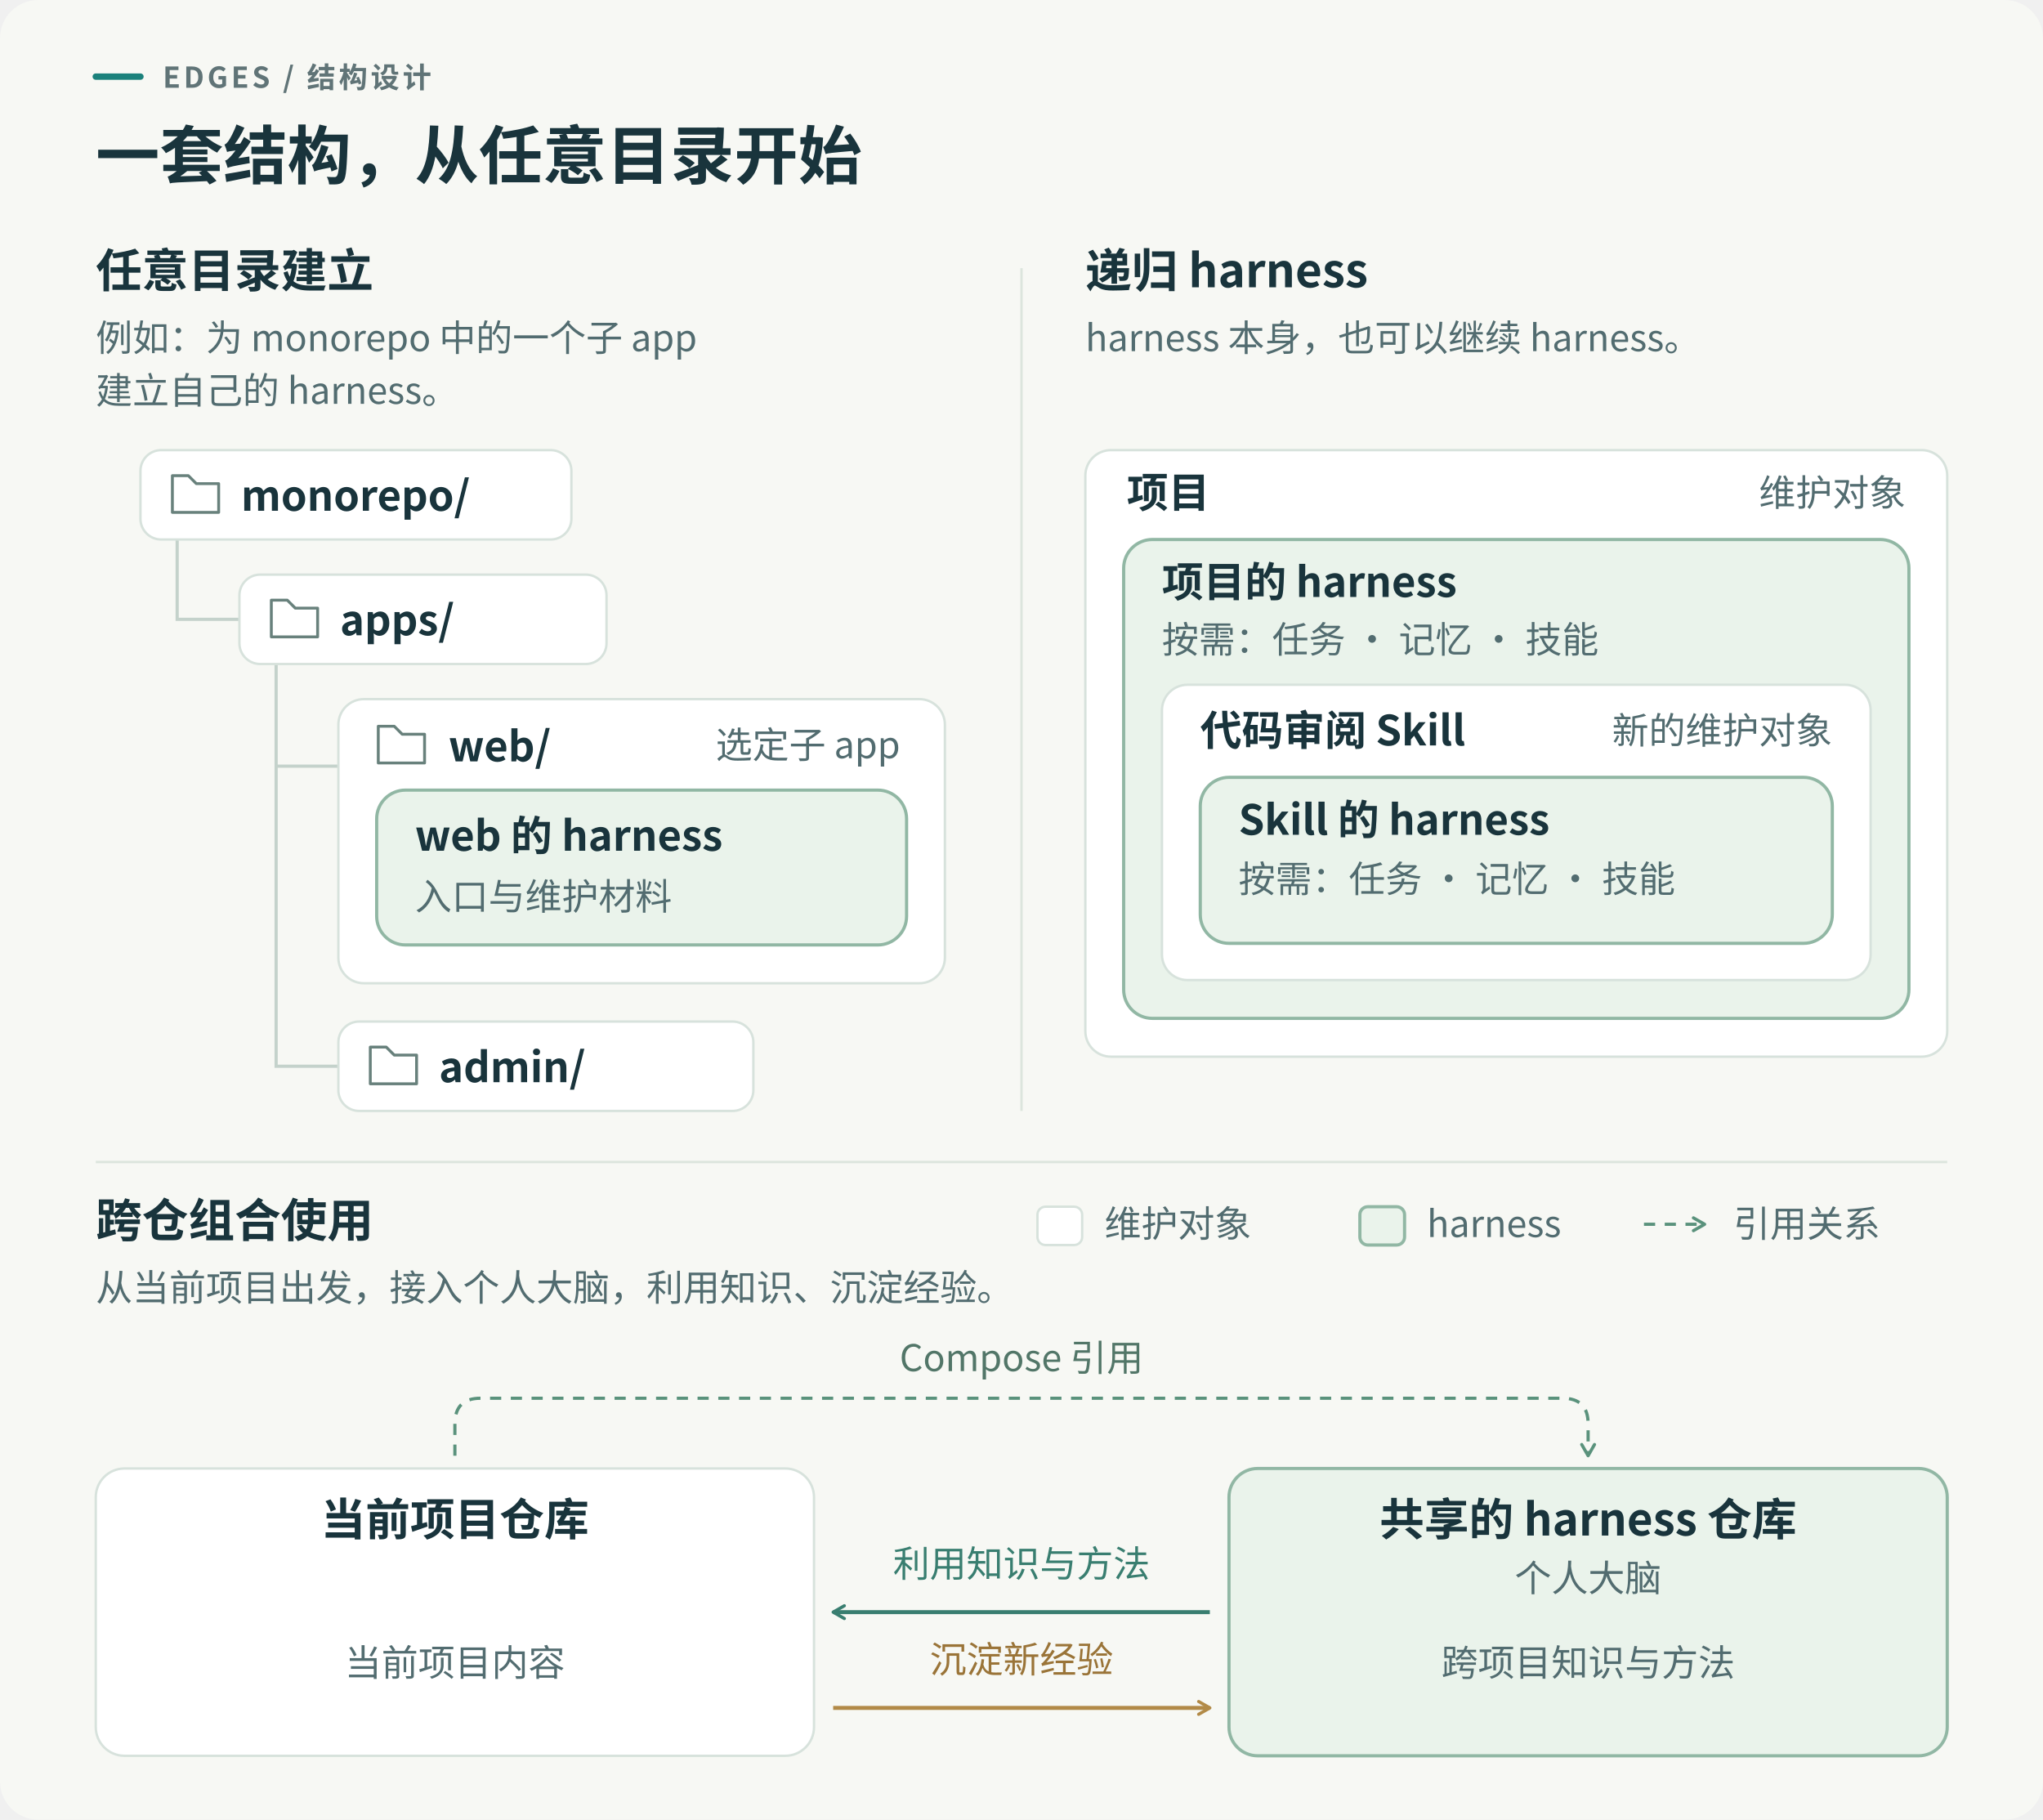
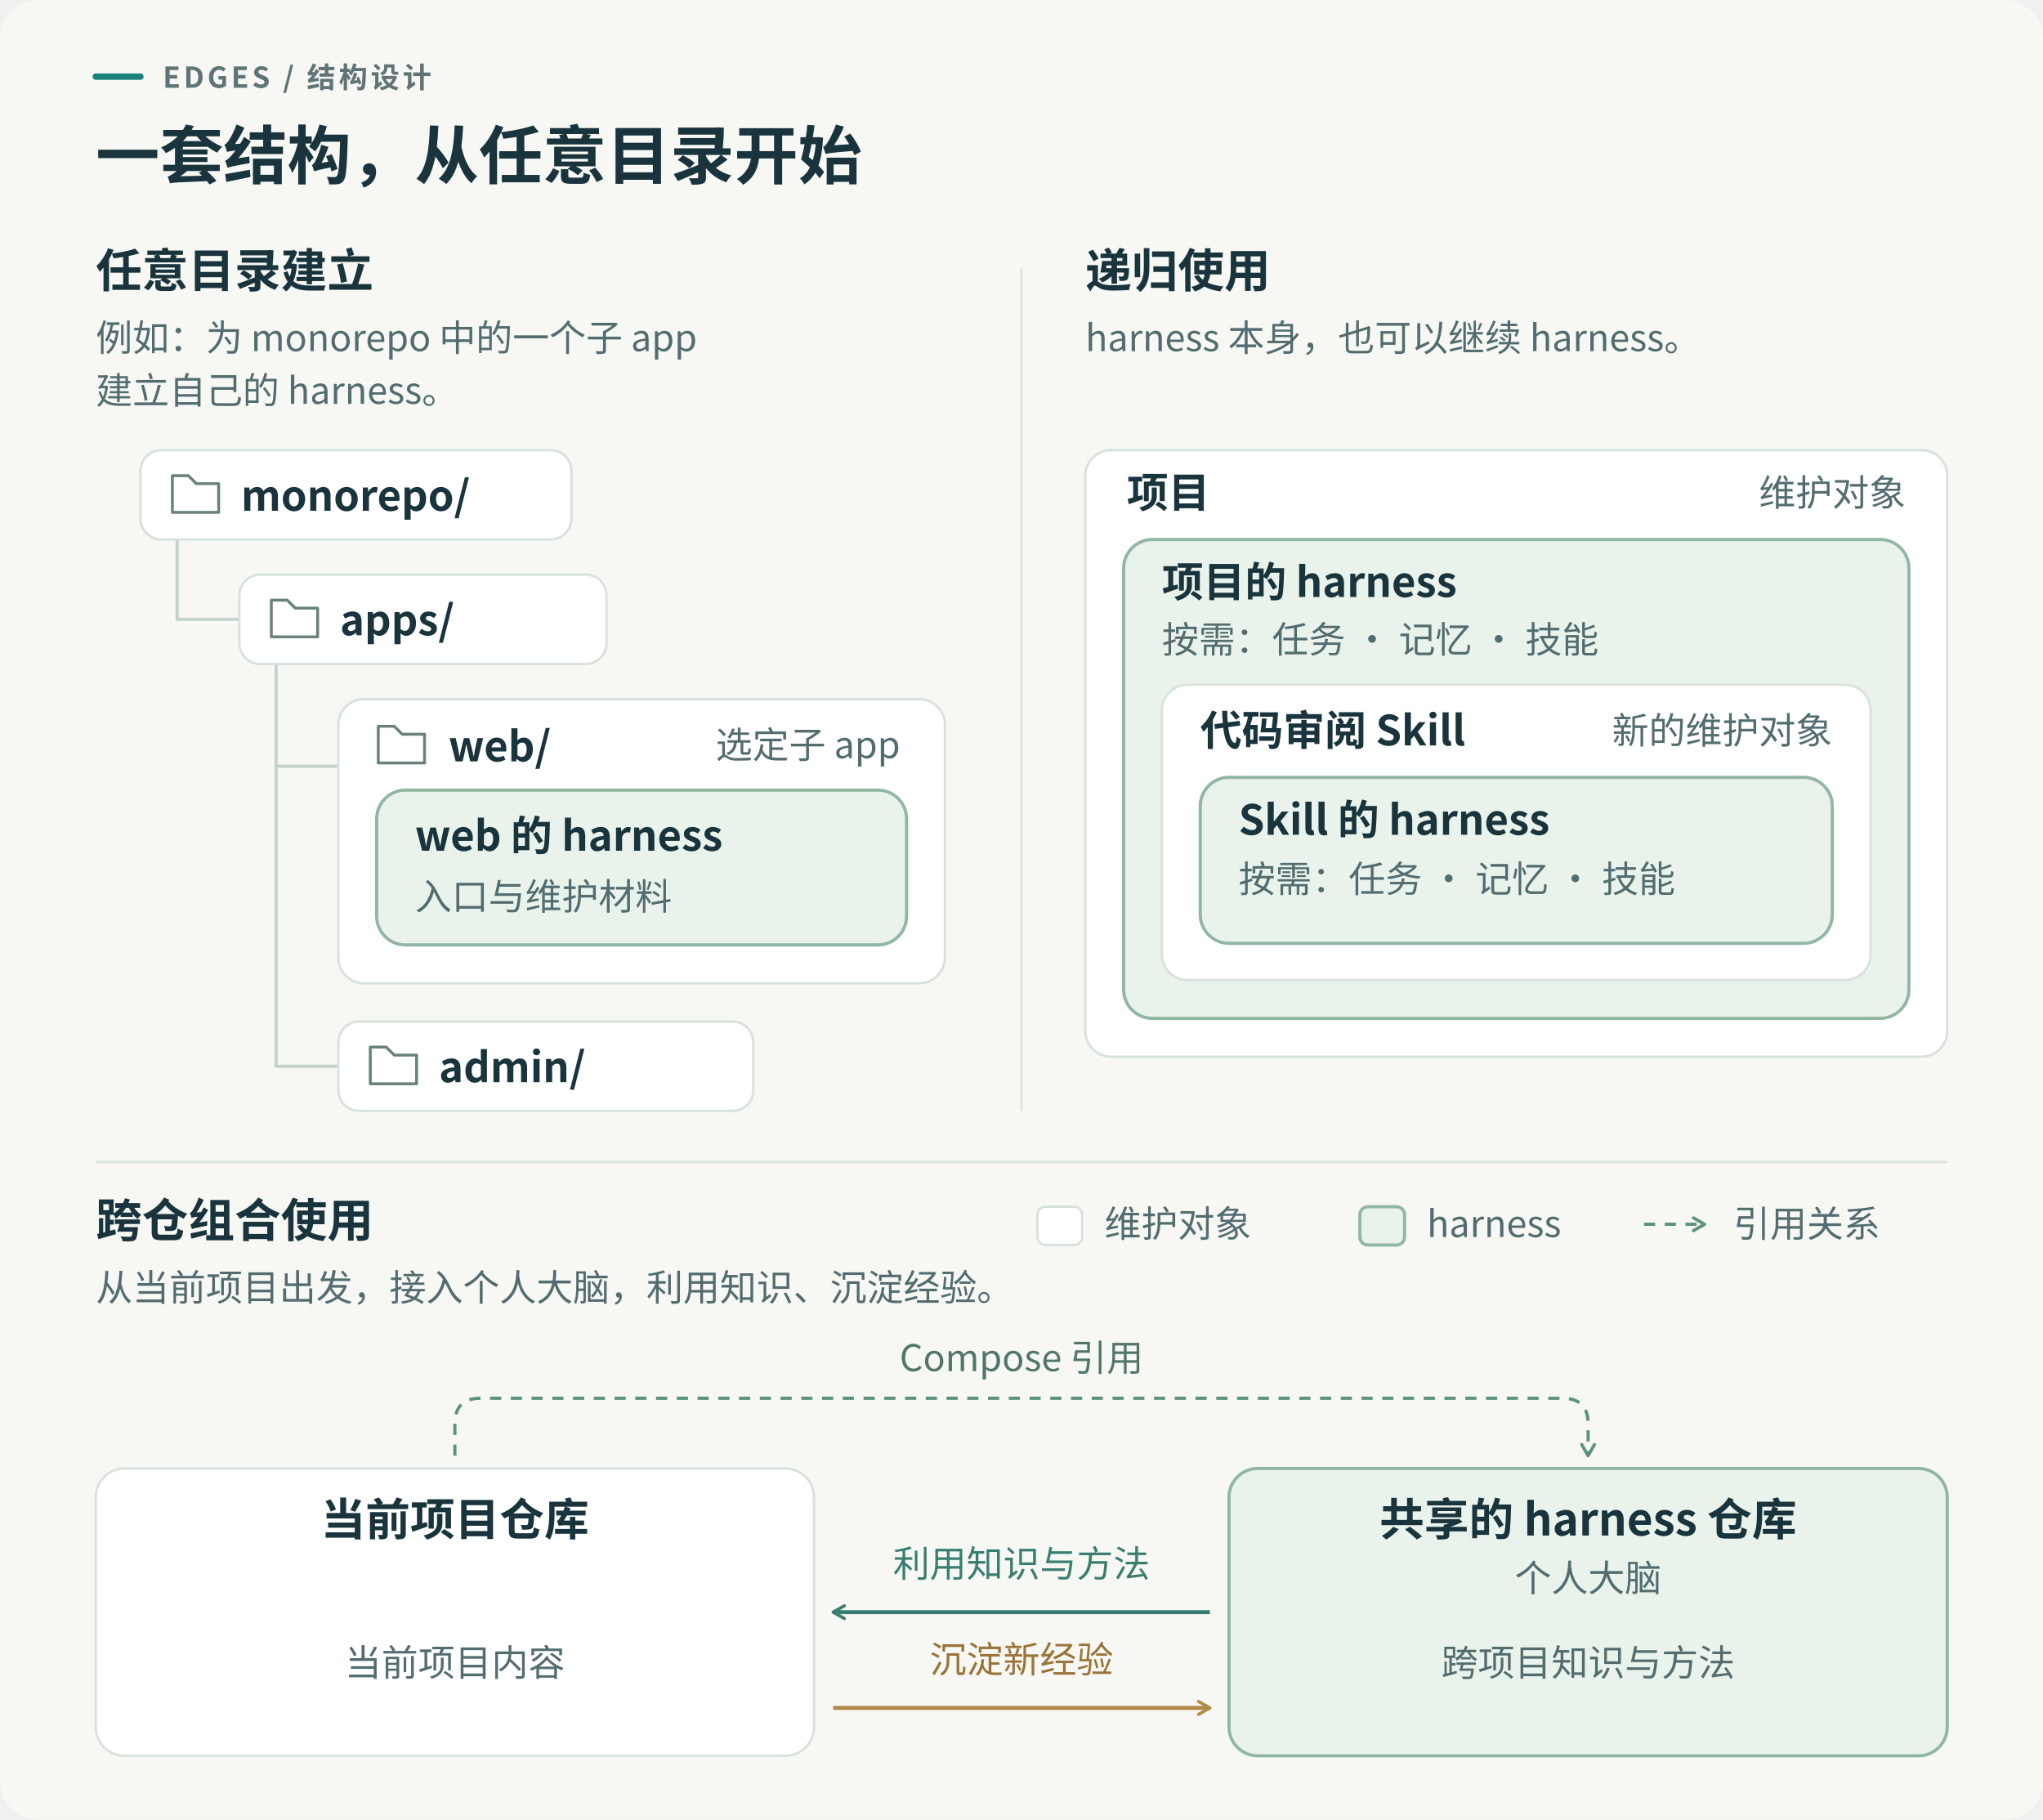
<svg xmlns="http://www.w3.org/2000/svg" width="1280" height="1140" viewBox="0 0 1280 1140" role="img" aria-labelledby="title description">
  <defs>
    <style>
      text { font-family: -apple-system, BlinkMacSystemFont, "Segoe UI", "PingFang SC", "Microsoft YaHei", "Noto Sans CJK SC", sans-serif; }
      .ink { fill: #19343c; }
      .muted { fill: #607477; }
      .heading { font-size: 29px; font-weight: 650; fill: #19343c; }
      .node-title { font-size: 26px; font-weight: 600; fill: #19343c; }
      .body { font-size: 23px; fill: #526c70; }
      .plain-node { fill: #ffffff; stroke: #d7e2dc; stroke-width: 1.5; }
      .folder { fill: none; stroke: #68817c; stroke-width: 1.8; stroke-linecap: round; stroke-linejoin: round; }
      .selected-folder { fill: none; stroke: #397e70; stroke-width: 1.8; stroke-linecap: round; stroke-linejoin: round; }
    </style>
    <marker id="compose-arrow" markerWidth="11" markerHeight="10" refX="8" refY="5" orient="auto" markerUnits="userSpaceOnUse">
      <path d="m1 1 7 4-7 4" fill="none" stroke="#5a927c" stroke-width="2" stroke-linecap="round" stroke-linejoin="round" />
    </marker>
    <marker id="knowledge-arrow" markerWidth="11" markerHeight="10" refX="8" refY="5" orient="auto" markerUnits="userSpaceOnUse">
      <path d="m1 1 7 4-7 4" fill="none" stroke="#397e70" stroke-width="2" stroke-linecap="round" stroke-linejoin="round" />
    </marker>
    <marker id="experience-arrow" markerWidth="11" markerHeight="10" refX="8" refY="5" orient="auto" markerUnits="userSpaceOnUse">
      <path d="m1 1 7 4-7 4" fill="none" stroke="#b28a47" stroke-width="2" stroke-linecap="round" stroke-linejoin="round" />
    </marker>
  </defs>
  <rect width="1280" height="1140" rx="24" fill="#f7f8f4" />
  <path d="M60 48h28" stroke="#1b817b" stroke-width="4" stroke-linecap="round" />
  <text x="102" y="55" class="muted" font-size="18" font-weight="600" letter-spacing="2">EDGES / 结构设计</text>
  <text x="60" y="112" class="ink" font-size="40" font-weight="650">一套结构，从任意目录开始</text>
  <g transform="translate(0 -40)">
    <text x="60" y="220" class="heading">任意目录建立</text>
    <text x="60" y="260" class="body">例如：为 monorepo 中的一个子 app</text>
    <text x="60" y="293" class="body">建立自己的 harness。</text>
-     <text x="680" y="220" class="heading">递归 harness</text>
+     <text x="680" y="220" class="heading">递归使用</text>
    <text x="680" y="260" class="body">harness 本身，也可以继续 harness。</text>
    <path d="M640 208v528" stroke="#dce5dd" stroke-width="1.5" />
    <path d="M111 378v50h39M173 456v252h39M173 520h39" fill="none" stroke="#c4d2cb" stroke-width="2" />
    <rect x="88" y="322" width="270" height="56" rx="13" class="plain-node" />
    <path d="M108 338h10l5 5h14v18h-29z" class="folder" />
    <text x="151" y="360" class="node-title">monorepo/</text>
    <rect x="150" y="400" width="230" height="56" rx="13" class="plain-node" />
    <path d="M170 416h10l5 5h14v18h-29z" class="folder" />
    <text x="213" y="438" class="node-title">apps/</text>
    <rect x="212" y="478" width="380" height="178" rx="16" class="plain-node" />
    <path d="M237 495h10l5 5h14v18h-29z" class="folder" />
    <text x="281" y="517" class="node-title">web/</text>
    <text x="564" y="515" class="body" text-anchor="end">选定子 app</text>
    <rect x="236" y="535" width="332" height="97" rx="18" fill="#eaf3eb" stroke="#91b7a4" stroke-width="2" />
    <text x="260" y="573" class="node-title">web 的 harness</text>
    <text x="260" y="610" class="body">入口与维护材料</text>
    <rect x="212" y="680" width="260" height="56" rx="13" class="plain-node" />
    <path d="M232 696h10l5 5h14v18h-29z" class="folder" />
    <text x="275" y="718" class="node-title">admin/</text>
    <rect x="680" y="322" width="540" height="380" rx="16" class="plain-node" />
    <text x="706" y="358" class="node-title">项目</text>
    <text x="1194" y="357" class="body" text-anchor="end">维护对象</text>
    <rect x="704" y="378" width="492" height="300" rx="18" fill="#eaf3eb" stroke="#91b7a4" stroke-width="2" />
    <text x="728" y="414" class="node-title">项目的 harness</text>
    <text x="728" y="449" class="body">按需：任务 · 记忆 · 技能</text>
    <rect x="728" y="469" width="444" height="185" rx="16" class="plain-node" />
    <text x="752" y="507" class="node-title">代码审阅 Skill</text>
    <text x="1148" y="506" class="body" text-anchor="end">新的维护对象</text>
    <rect x="752" y="527" width="396" height="104" rx="18" fill="#eaf3eb" stroke="#91b7a4" stroke-width="2" />
    <text x="776" y="563" class="node-title">Skill 的 harness</text>
    <text x="776" y="599" class="body">按需：任务 · 记忆 · 技能</text>
    <path d="M60 768h1160" stroke="#dce5dd" stroke-width="1.5" />
    <text x="60" y="815" class="heading">跨仓组合使用</text>
    <rect x="650" y="796" width="28" height="24" rx="5" class="plain-node" />
    <text x="692" y="815" class="body">维护对象</text>
    <rect x="852" y="796" width="28" height="24" rx="5" fill="#eaf3eb" stroke="#91b7a4" stroke-width="2" />
    <text x="894" y="815" class="body">harness</text>
    <path d="M1030 807h38" stroke="#5a927c" stroke-width="2" stroke-dasharray="7 6" marker-end="url(#compose-arrow)" />
    <text x="1086" y="815" class="body">引用关系</text>
    <text x="60" y="855" class="body">从当前项目出发，接入个人大脑，利用知识、沉淀经验。</text>
    <rect x="60" y="960" width="450" height="180" rx="18" class="plain-node" />
    <text x="285" y="1002" class="ink" font-size="28" font-weight="650" text-anchor="middle">当前项目仓库</text>
    <text x="285" y="1090" class="body" text-anchor="middle">当前项目内容</text>
    <rect x="770" y="960" width="450" height="180" rx="18" fill="#eaf3eb" stroke="#91b7a4" stroke-width="2" />
    <text x="995" y="1002" class="ink" font-size="28" font-weight="650" text-anchor="middle">共享的 harness 仓库</text>
    <text x="995" y="1037" class="body" text-anchor="middle">个人大脑</text>
    <text x="995" y="1090" class="body" text-anchor="middle">跨项目知识与方法</text>
    <path d="M285 952V932Q285 916 301 916H979Q995 916 995 932V952" fill="none" stroke="#5a927c" stroke-width="2" stroke-dasharray="7 6" marker-end="url(#compose-arrow)" />
    <text x="640" y="899" fill="#527668" font-size="23" text-anchor="middle">Compose 引用</text>
    <path d="M758 1050H522" fill="none" stroke="#397e70" stroke-width="2.5" marker-end="url(#knowledge-arrow)" />
    <text x="640" y="1028" fill="#397e70" font-size="23" text-anchor="middle">利用知识与方法</text>
    <path d="M522 1110H758" fill="none" stroke="#b28a47" stroke-width="2.5" marker-end="url(#experience-arrow)" />
    <text x="640" y="1088" fill="#9a7438" font-size="23" text-anchor="middle">沉淀新经验</text>
  </g>
</svg>
